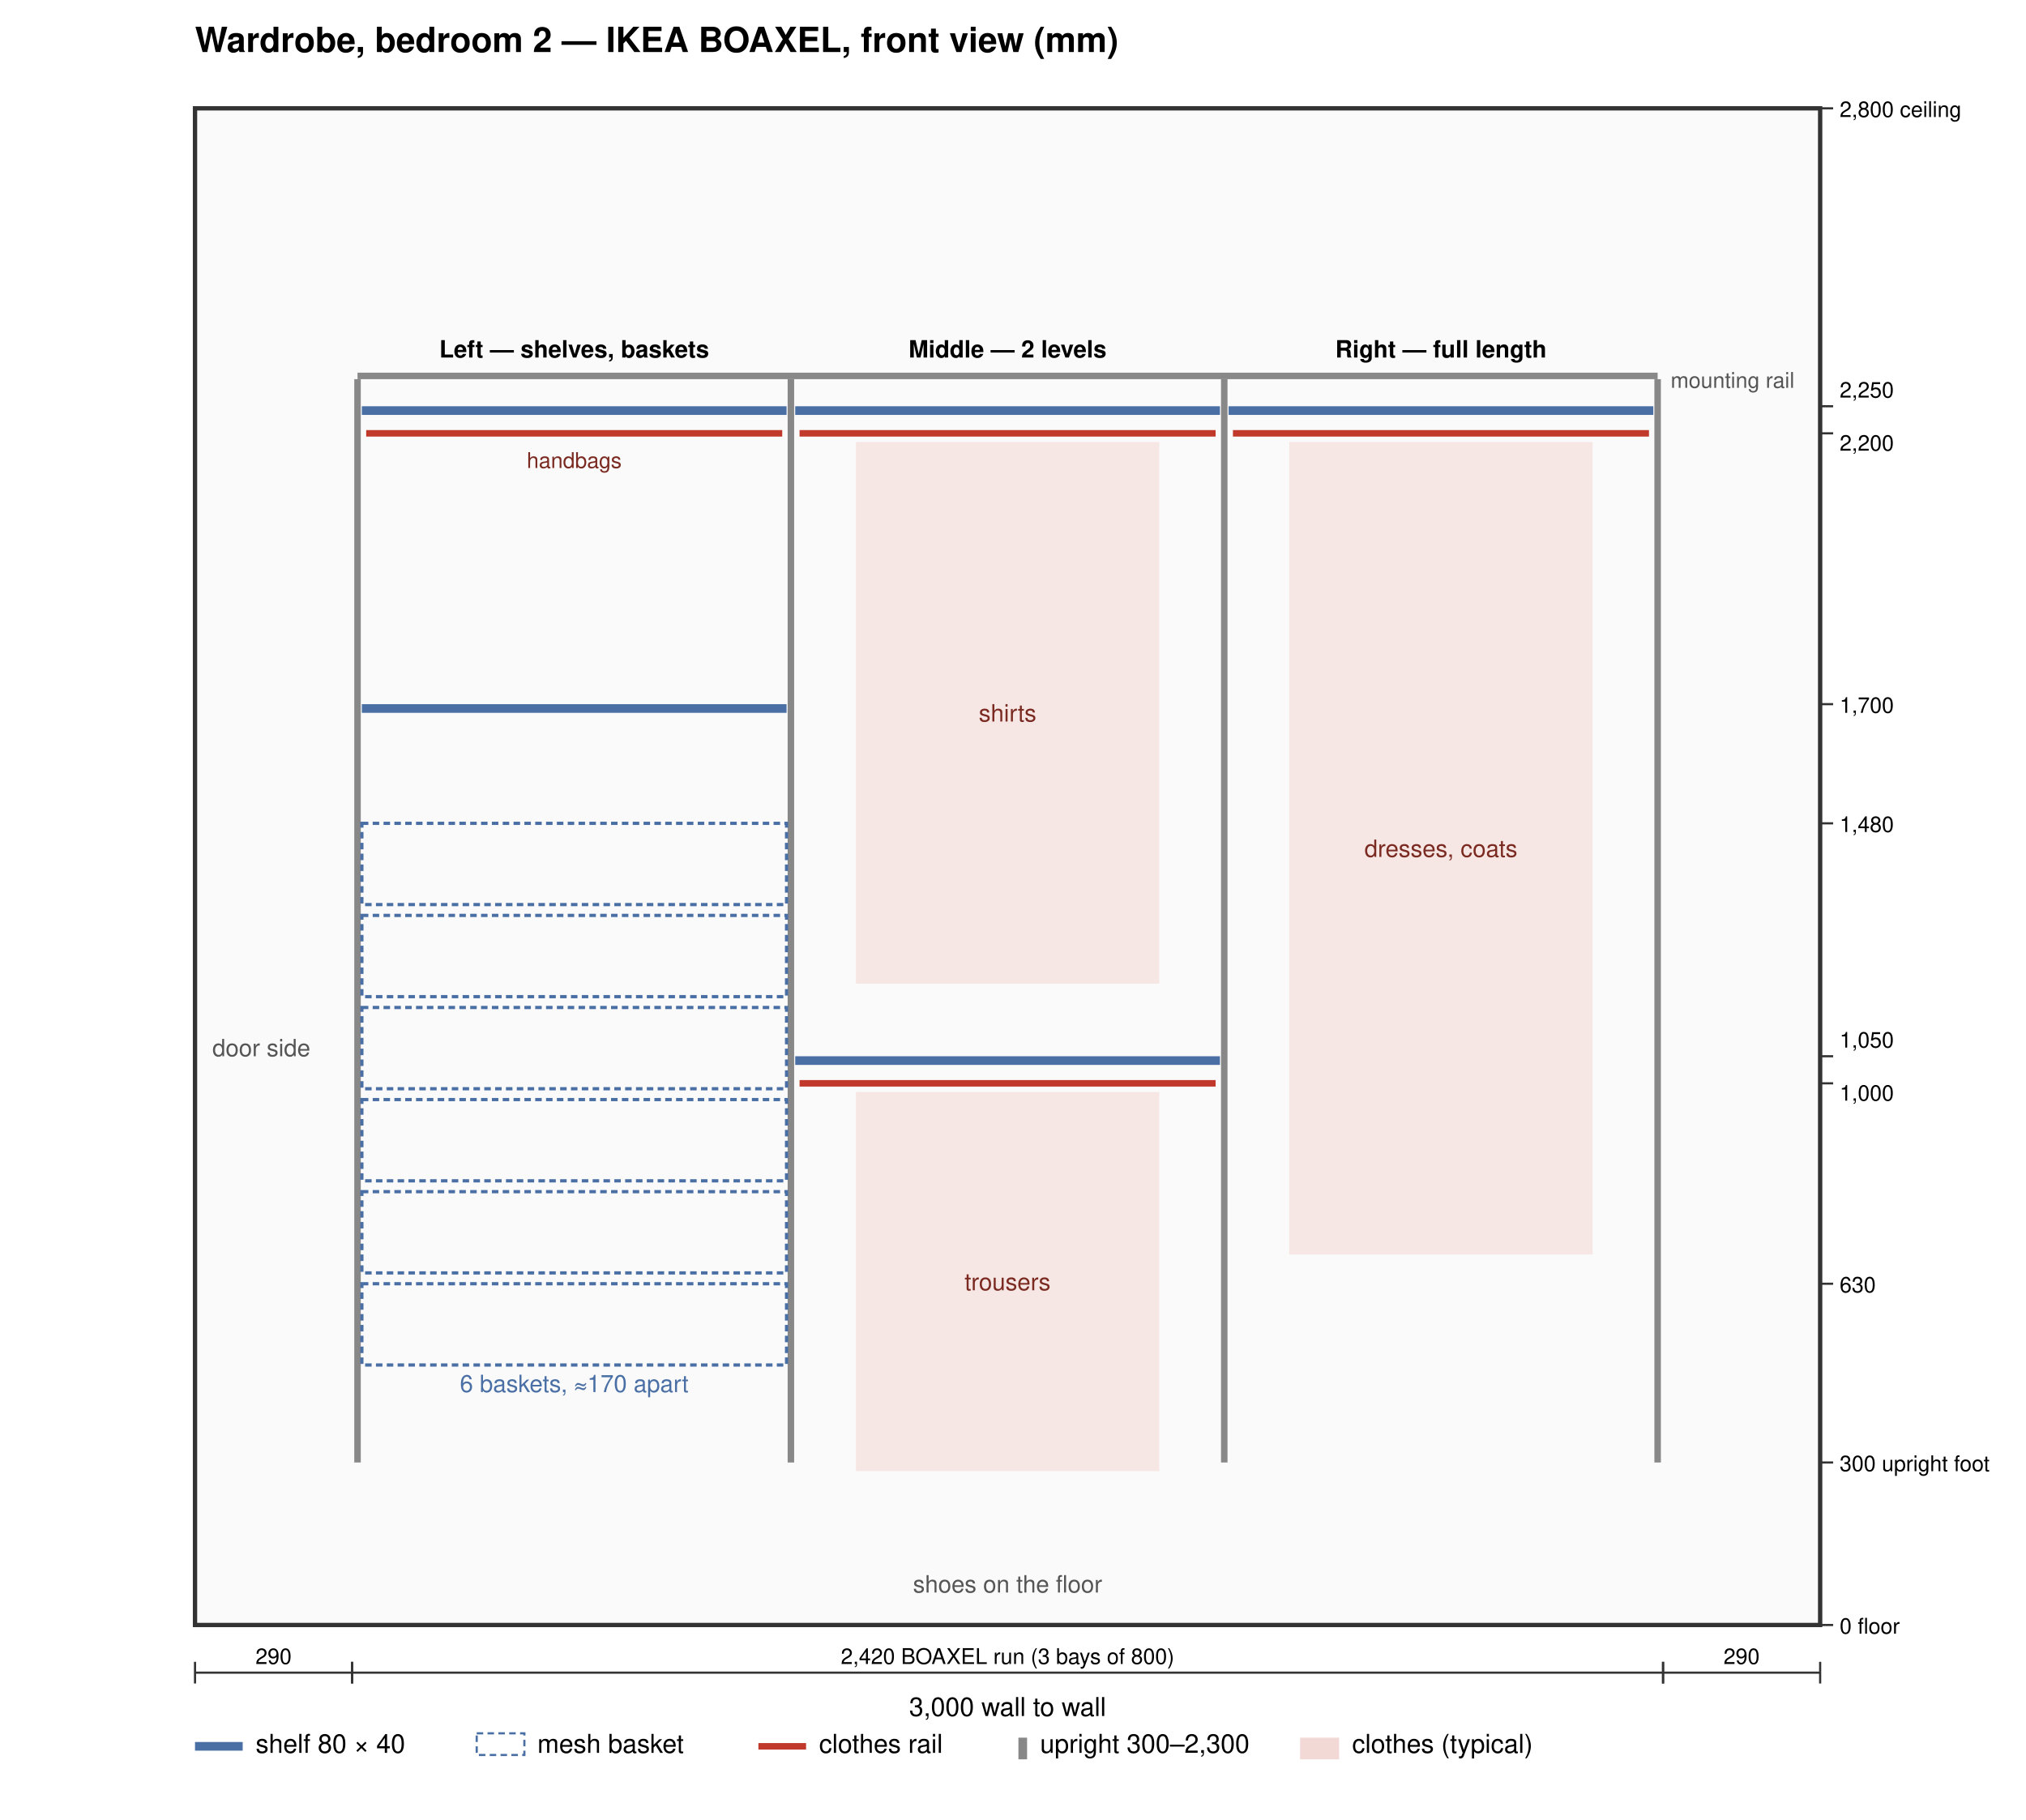
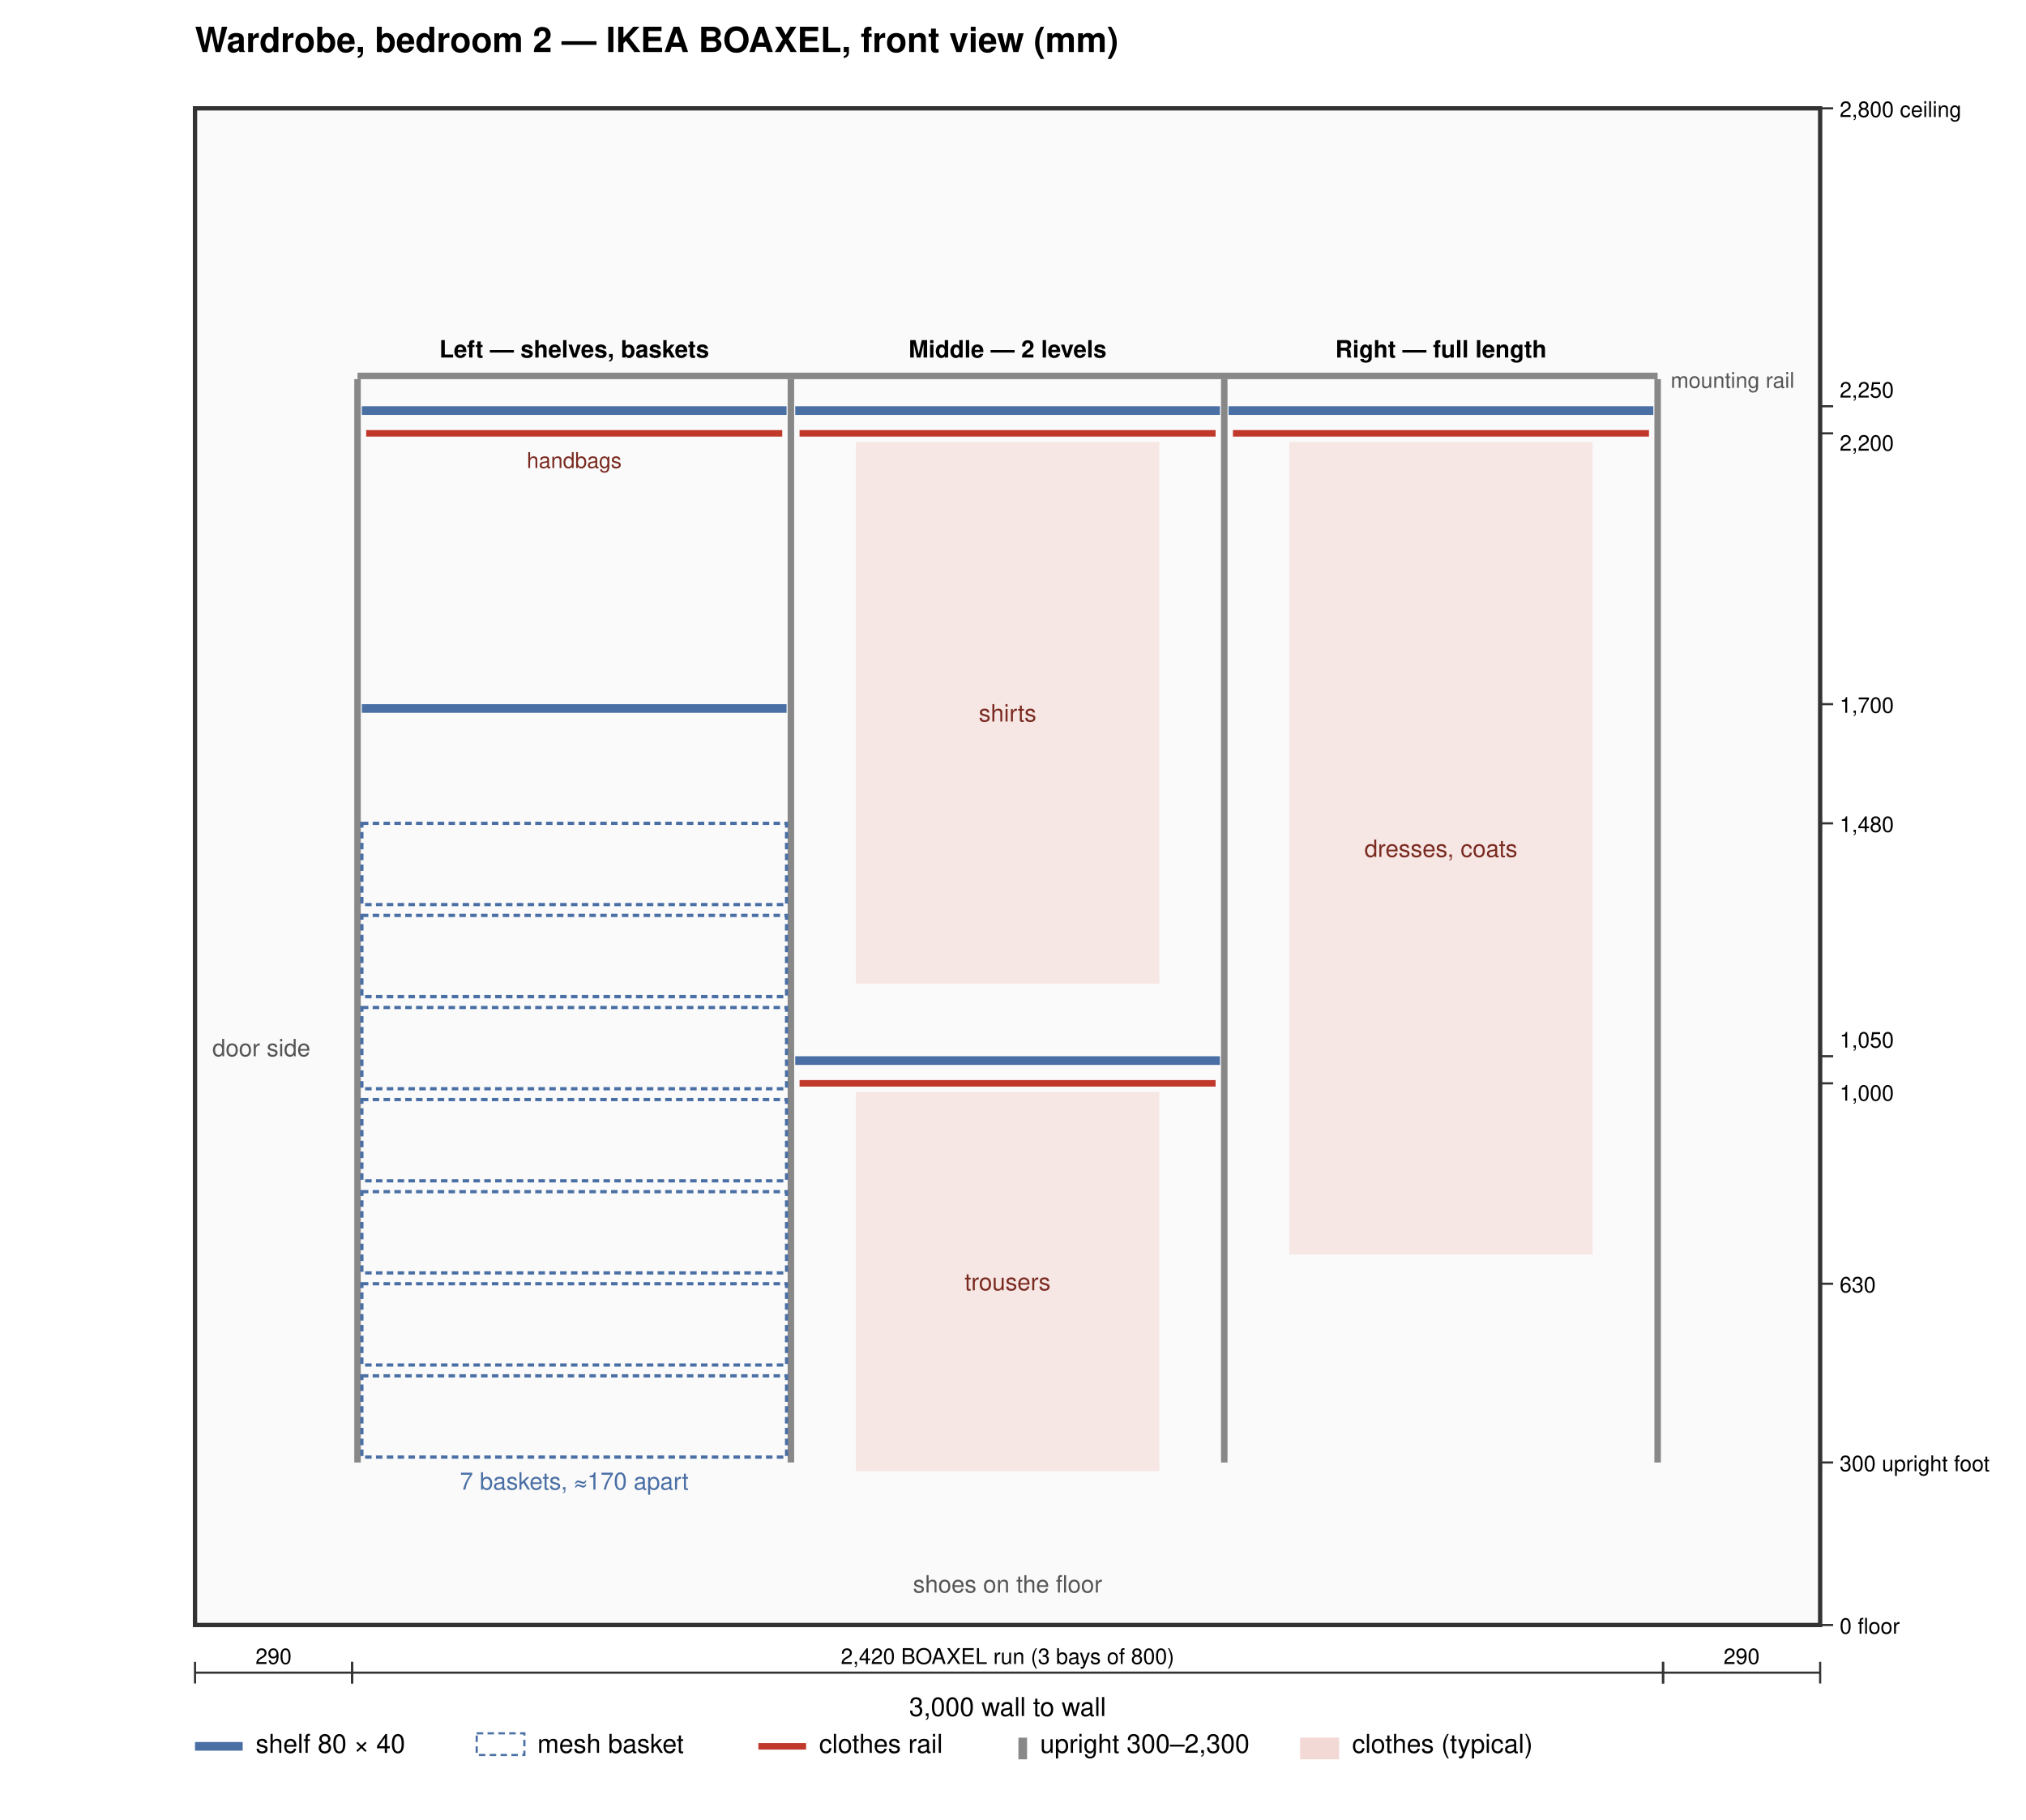
<svg xmlns="http://www.w3.org/2000/svg" viewBox="0 0 935 840" width="935" height="840" font-family="Helvetica, Arial, sans-serif" font-size="12">
  <rect width="935" height="840" fill="#fff" />
  <text x="90" y="24" font-size="16" font-weight="bold">Wardrobe, bedroom 2 — IKEA BOAXEL, front view (mm)</text>
  <rect x="90.0" y="50.0" width="750.0" height="700.0" fill="#fafafa" stroke="#333" stroke-width="2" />
  <rect x="163.5" y="175.0" width="3" height="500.0" fill="#888" />
  <rect x="363.5" y="175.0" width="3" height="500.0" fill="#888" />
  <rect x="563.5" y="175.0" width="3" height="500.0" fill="#888" />
  <rect x="763.5" y="175.0" width="3" height="500.0" fill="#888" />
  <text x="771.0" y="179.0" font-size="10" fill="#555">mounting rail</text>
  <rect x="165.0" y="172.0" width="600.0" height="3" fill="#888" />
  <rect x="167.0" y="187.5" width="196.0" height="4" fill="#4a6fa5" />
  <rect x="167.0" y="325.0" width="196.0" height="4" fill="#4a6fa5" />
  <line x1="169.0" y1="200.0" x2="361.0" y2="200.0" stroke="#c0392b" stroke-width="3" />
  <text x="265.0" y="216.0" text-anchor="middle" fill="#7a2a20" font-size="10">handbags</text>
  <rect x="167.0" y="380.0" width="196.0" height="37.5" fill="none" stroke="#4a6fa5" stroke-width="1.5" stroke-dasharray="3 2" />
  <rect x="167.0" y="422.5" width="196.0" height="37.5" fill="none" stroke="#4a6fa5" stroke-width="1.5" stroke-dasharray="3 2" />
  <rect x="167.0" y="465.0" width="196.0" height="37.5" fill="none" stroke="#4a6fa5" stroke-width="1.5" stroke-dasharray="3 2" />
  <rect x="167.0" y="507.5" width="196.0" height="37.5" fill="none" stroke="#4a6fa5" stroke-width="1.5" stroke-dasharray="3 2" />
  <rect x="167.0" y="550.0" width="196.0" height="37.5" fill="none" stroke="#4a6fa5" stroke-width="1.5" stroke-dasharray="3 2" />
  <rect x="167.0" y="592.5" width="196.0" height="37.5" fill="none" stroke="#4a6fa5" stroke-width="1.5" stroke-dasharray="3 2" />
-   <text x="265.0" y="642.5" text-anchor="middle" fill="#4a6fa5" font-size="11">6 baskets, ≈170 apart</text>
+   <rect x="167.0" y="635.0" width="196.0" height="37.5" fill="none" stroke="#4a6fa5" stroke-width="1.5" stroke-dasharray="3 2" />
+   <text x="265.0" y="687.5" text-anchor="middle" fill="#4a6fa5" font-size="11">7 baskets, ≈170 apart</text>
  <rect x="367.0" y="187.5" width="196.0" height="4" fill="#4a6fa5" />
  <line x1="369.0" y1="200.0" x2="561.0" y2="200.0" stroke="#c0392b" stroke-width="3" />
  <rect x="395.0" y="204.0" width="140.0" height="250.0" fill="#f3d9d5" opacity="0.6" />
  <text x="465.0" y="333.0" text-anchor="middle" fill="#7a2a20" font-size="11">shirts</text>
  <rect x="367.0" y="487.5" width="196.0" height="4" fill="#4a6fa5" />
  <line x1="369.0" y1="500.0" x2="561.0" y2="500.0" stroke="#c0392b" stroke-width="3" />
  <rect x="395.0" y="504.0" width="140.0" height="175.0" fill="#f3d9d5" opacity="0.6" />
  <text x="465.0" y="595.5" text-anchor="middle" fill="#7a2a20" font-size="11">trousers</text>
  <rect x="567.0" y="187.5" width="196.0" height="4" fill="#4a6fa5" />
  <line x1="569.0" y1="200.0" x2="761.0" y2="200.0" stroke="#c0392b" stroke-width="3" />
  <rect x="595.0" y="204.0" width="140.0" height="375.0" fill="#f3d9d5" opacity="0.6" />
  <text x="665.0" y="395.5" text-anchor="middle" fill="#7a2a20" font-size="11">dresses, coats</text>
  <text x="98.0" y="487.5" font-size="11" fill="#555">door side</text>
  <text x="465.0" y="735.0" text-anchor="middle" fill="#555" font-size="11">shoes on the floor</text>
  <line x1="840.0" y1="50.0" x2="846.0" y2="50.0" stroke="#333" />
  <text x="849.0" y="54.0" font-size="10">2,800 ceiling</text>
  <line x1="840.0" y1="187.5" x2="846.0" y2="187.5" stroke="#333" />
  <text x="849.0" y="183.5" font-size="10">2,250</text>
  <line x1="840.0" y1="200.0" x2="846.0" y2="200.0" stroke="#333" />
  <text x="849.0" y="208.0" font-size="10">2,200</text>
  <line x1="840.0" y1="325.0" x2="846.0" y2="325.0" stroke="#333" />
  <text x="849.0" y="329.0" font-size="10">1,700</text>
  <line x1="840.0" y1="380.0" x2="846.0" y2="380.0" stroke="#333" />
  <text x="849.0" y="384.0" font-size="10">1,480</text>
  <line x1="840.0" y1="592.5" x2="846.0" y2="592.5" stroke="#333" />
  <text x="849.0" y="596.5" font-size="10">630</text>
  <line x1="840.0" y1="487.5" x2="846.0" y2="487.5" stroke="#333" />
  <text x="849.0" y="483.5" font-size="10">1,050</text>
  <line x1="840.0" y1="500.0" x2="846.0" y2="500.0" stroke="#333" />
  <text x="849.0" y="508.0" font-size="10">1,000</text>
  <line x1="840.0" y1="675.0" x2="846.0" y2="675.0" stroke="#333" />
  <text x="849.0" y="679.0" font-size="10">300 upright foot</text>
  <line x1="840.0" y1="750.0" x2="846.0" y2="750.0" stroke="#333" />
  <text x="849.0" y="754.0" font-size="10">0 floor</text>
  <line x1="90.0" y1="772.0" x2="162.5" y2="772.0" stroke="#333" />
  <line x1="90.0" y1="767.0" x2="90.0" y2="777.0" stroke="#333" />
  <line x1="162.5" y1="767.0" x2="162.5" y2="777.0" stroke="#333" />
  <text x="126.25" y="768.0" text-anchor="middle" font-size="10">290</text>
  <line x1="162.5" y1="772.0" x2="767.5" y2="772.0" stroke="#333" />
  <line x1="162.5" y1="767.0" x2="162.5" y2="777.0" stroke="#333" />
  <line x1="767.5" y1="767.0" x2="767.5" y2="777.0" stroke="#333" />
  <text x="465.0" y="768.0" text-anchor="middle" font-size="10">2,420 BOAXEL run (3 bays of 800)</text>
  <line x1="767.5" y1="772.0" x2="840.0" y2="772.0" stroke="#333" />
  <line x1="767.5" y1="767.0" x2="767.5" y2="777.0" stroke="#333" />
  <line x1="840.0" y1="767.0" x2="840.0" y2="777.0" stroke="#333" />
  <text x="803.75" y="768.0" text-anchor="middle" font-size="10">290</text>
  <text x="465.0" y="792.0" text-anchor="middle">3,000 wall to wall</text>
  <text x="265.0" y="165.0" text-anchor="middle" font-weight="bold" font-size="11">Left — shelves, baskets</text>
  <text x="465.0" y="165.0" text-anchor="middle" font-weight="bold" font-size="11">Middle — 2 levels</text>
  <text x="665.0" y="165.0" text-anchor="middle" font-weight="bold" font-size="11">Right — full length</text>
  <rect x="90" y="804.0" width="22" height="4" fill="#4a6fa5" />
  <text x="118" y="809.0">shelf 80 × 40</text>
  <rect x="220" y="800.0" width="22" height="10" fill="none" stroke="#4a6fa5" stroke-dasharray="3 2" />
  <text x="248" y="809.0">mesh basket</text>
  <line x1="350" y1="806.0" x2="372" y2="806.0" stroke="#c0392b" stroke-width="3" />
  <text x="378" y="809.0">clothes rail</text>
  <rect x="470" y="802.0" width="4" height="10" fill="#888" />
  <text x="480" y="809.0">upright 300–2,300</text>
  <rect x="600" y="802.0" width="18" height="10" fill="#f3d9d5" />
  <text x="624" y="809.0">clothes (typical)</text>
</svg>
